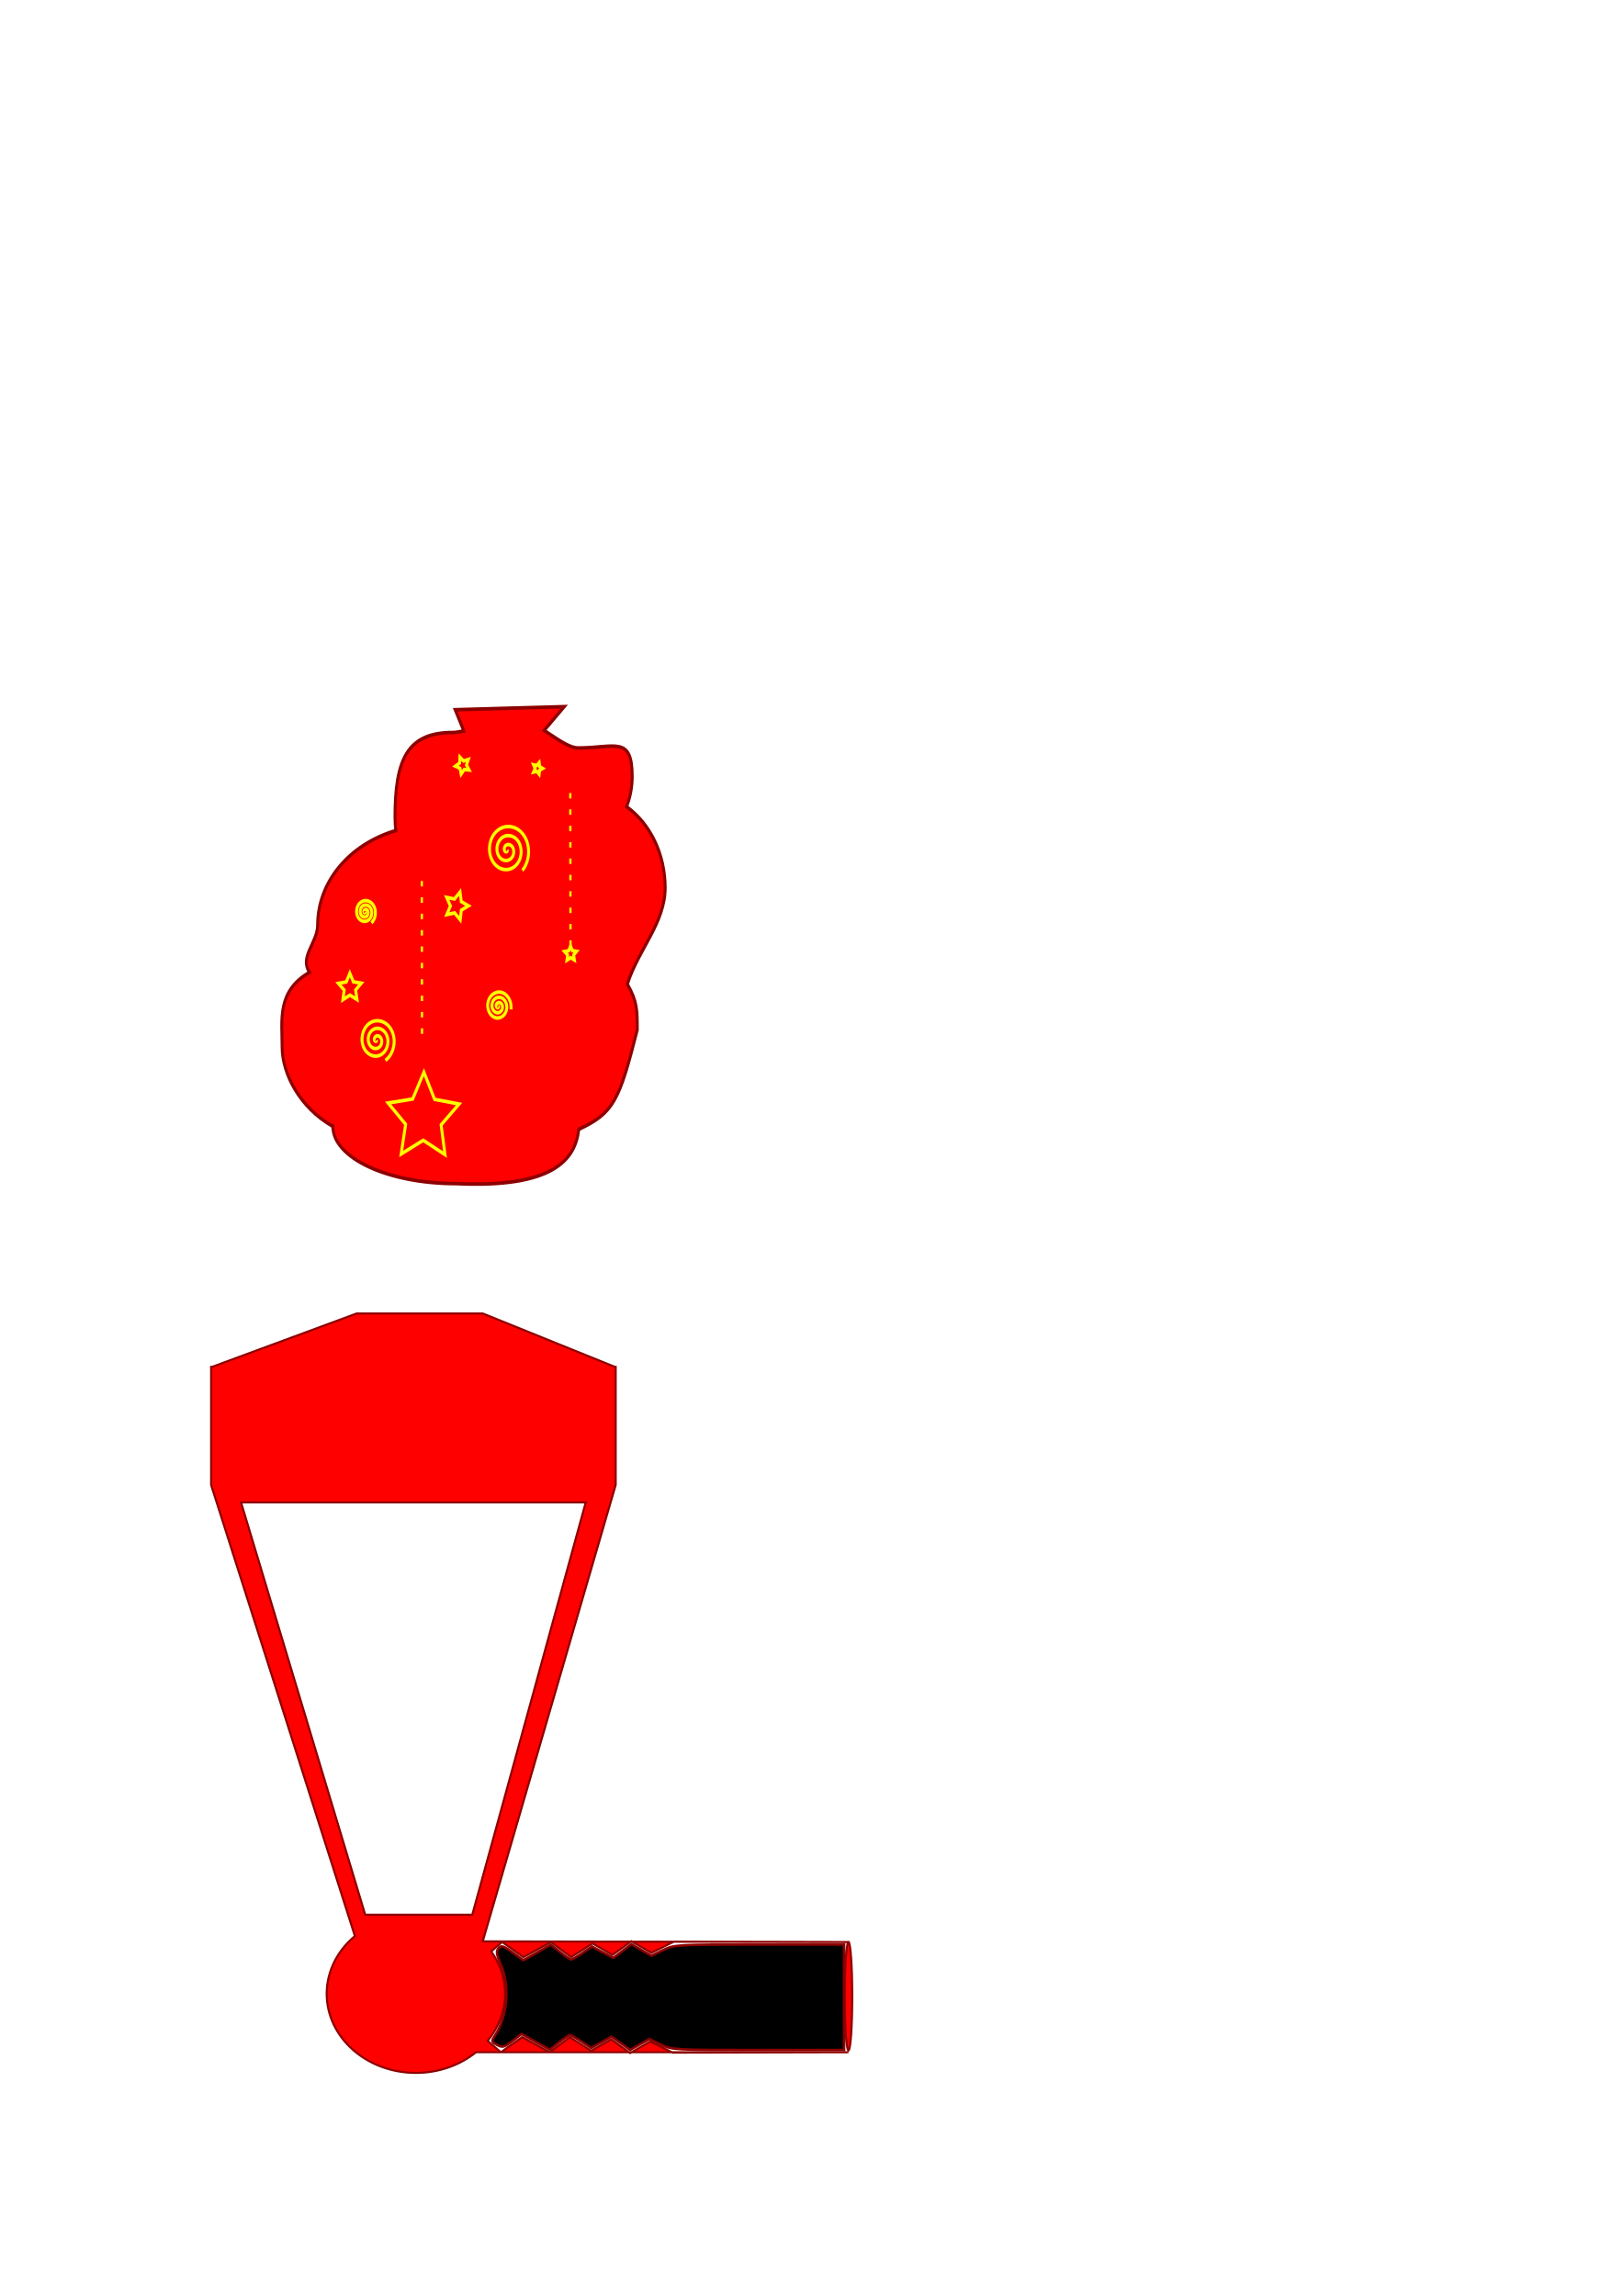
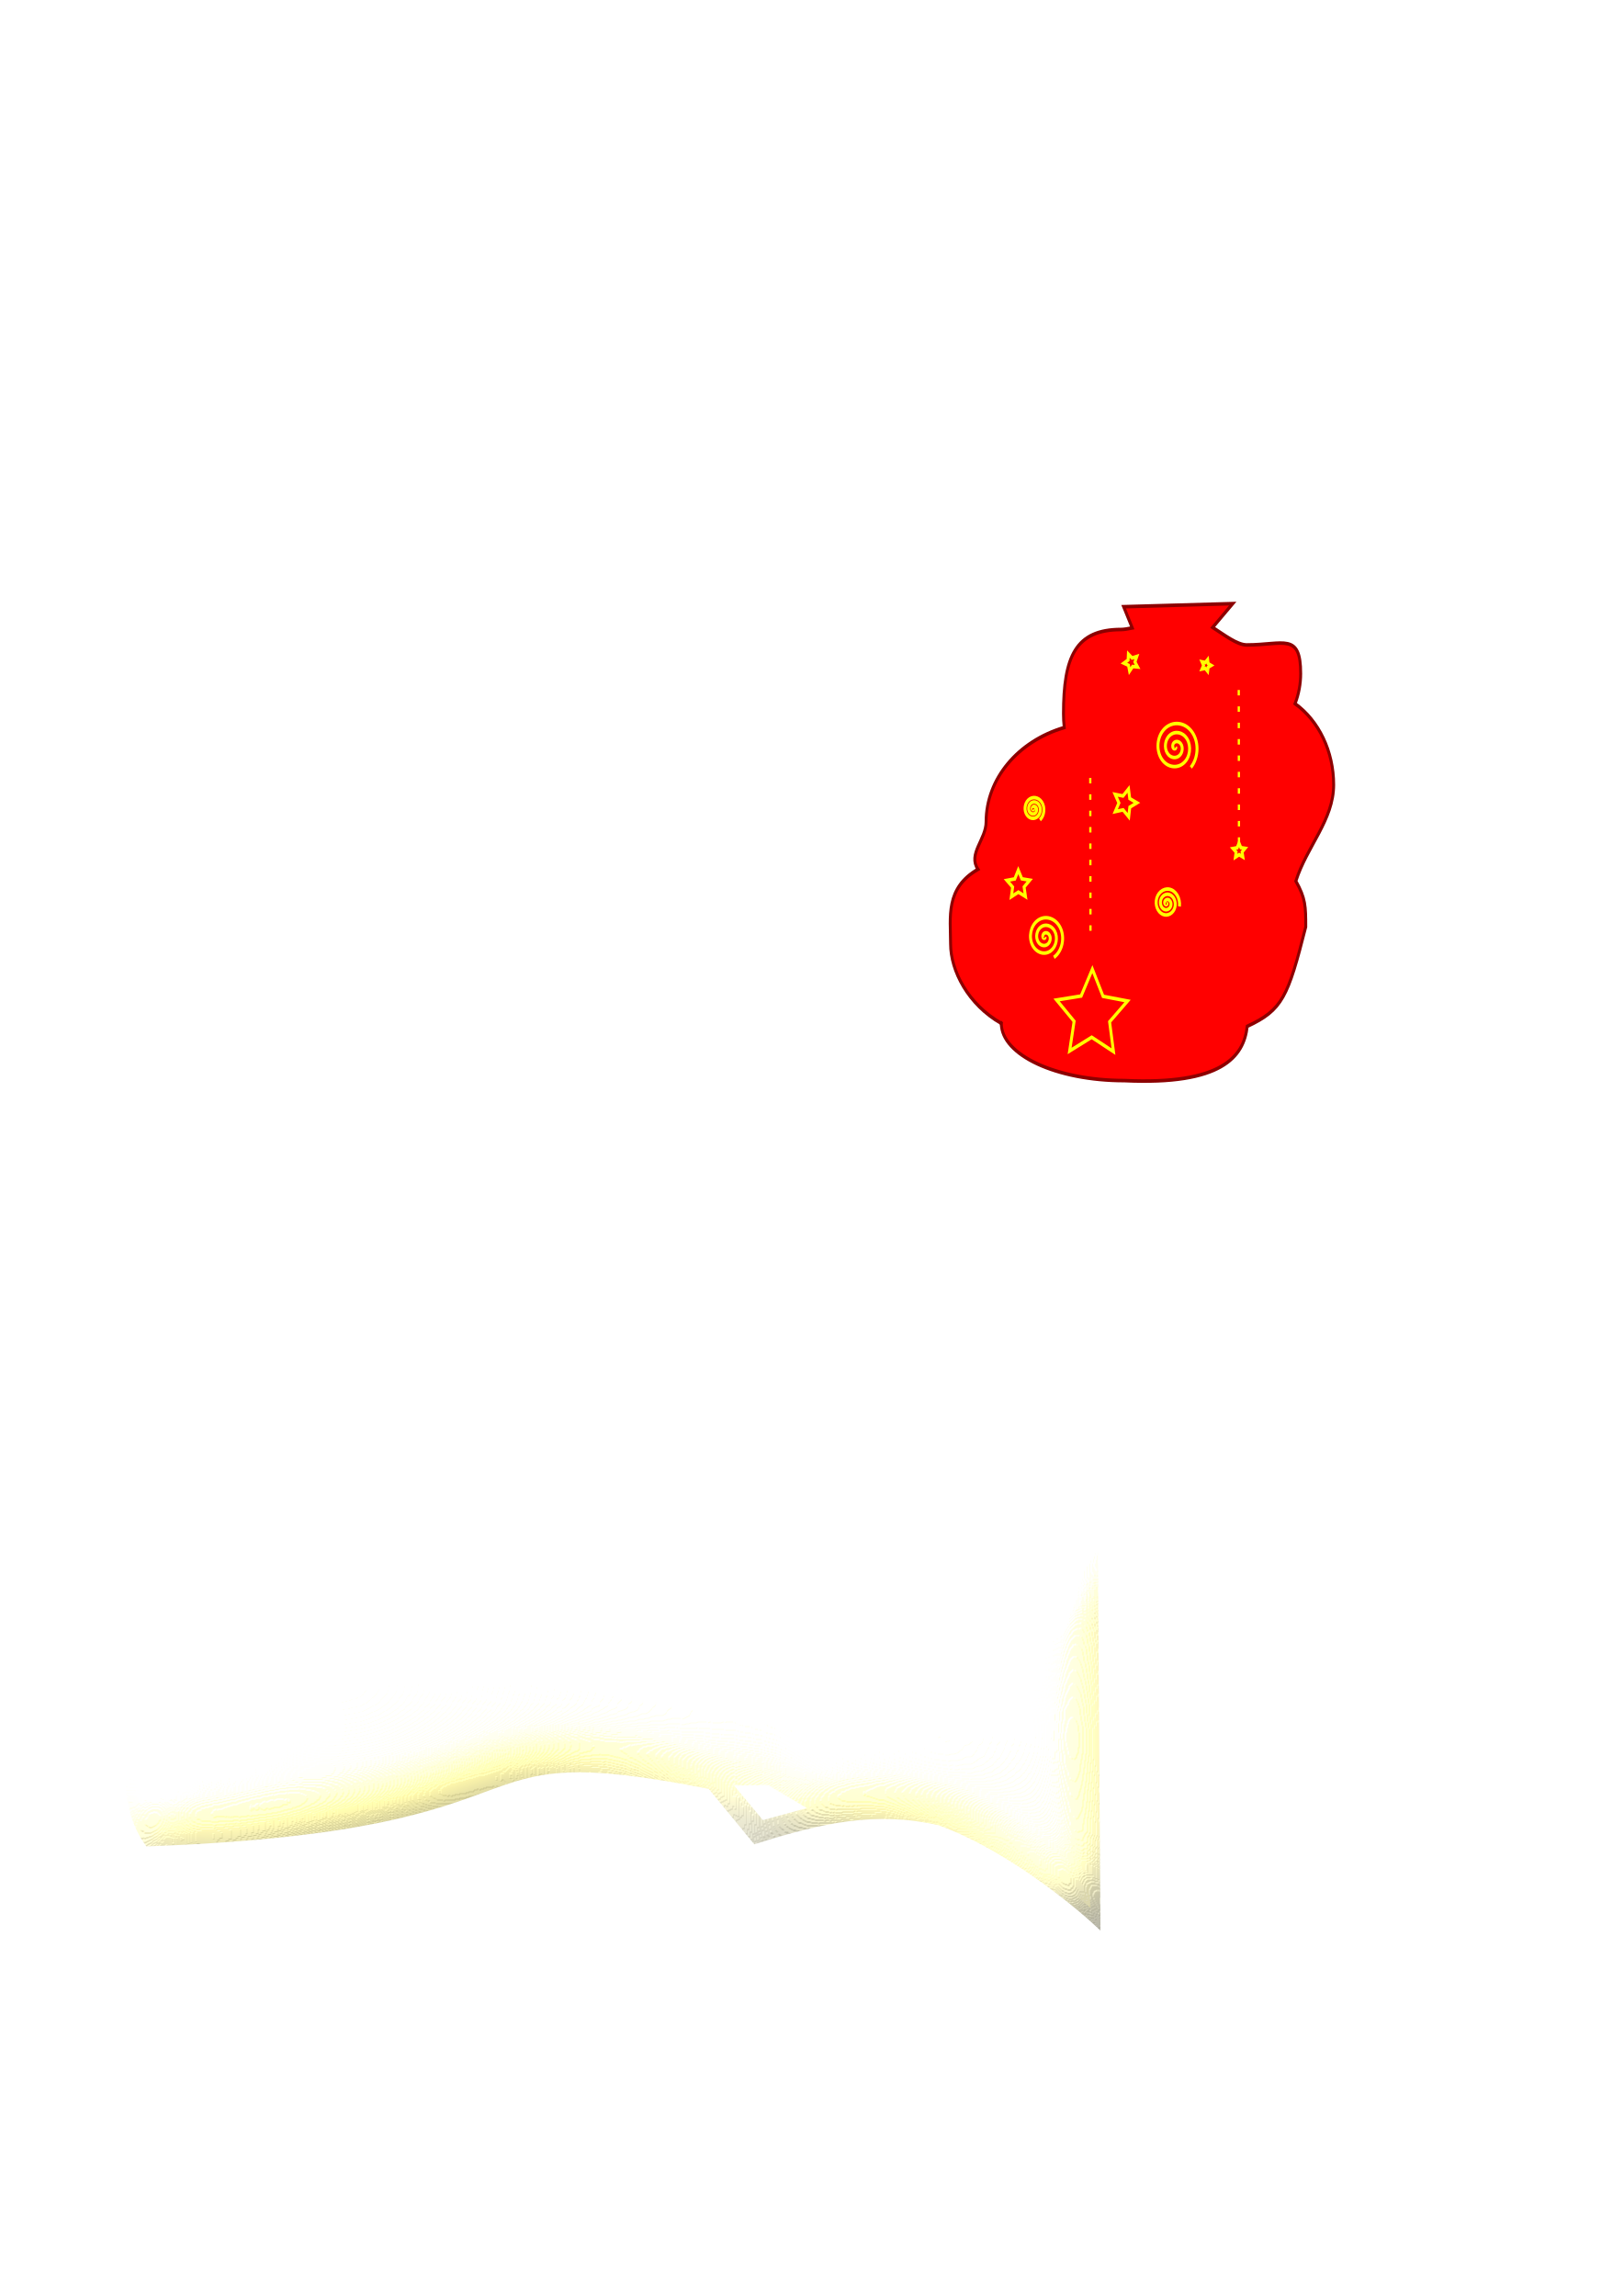
<svg xmlns="http://www.w3.org/2000/svg" width="210mm" height="297mm" viewBox="0 0 210 297" version="1.1" id="svg8">
  <defs id="defs2">
    <filter height="1.5" width="1.5" y="-0.25" x="-0.25" id="filter58" style="color-interpolation-filters:sRGB;">
      <feBlend id="feBlend28" in2="SourceGraphic" result="blend" mode="normal" />
      <feGaussianBlur id="feGaussianBlur30" result="blur1" stdDeviation="3" in="blend" />
      <feColorMatrix id="feColorMatrix32" result="color1" values="1 0 0 0 0 0 1 0 0 0 0 0 1 0 0 0 0 0 50 0" />
      <feComponentTransfer id="feComponentTransfer40" result="component1">
        <feFuncR id="feFuncR34" tableValues="0 0.3 0.3 0.3 0.3 0.6 0.6 0.6 0.6 1 1" type="discrete" />
        <feFuncG id="feFuncG36" tableValues="0 0.3 0.3 0.3 0.3 0.6 0.6 0.6 0.6 1 1" type="discrete" />
        <feFuncB id="feFuncB38" tableValues="0 0.3 0.3 0.3 0.3 0.6 0.6 0.6 0.6 1 1" type="discrete" />
      </feComponentTransfer>
      <feGaussianBlur id="feGaussianBlur42" result="blur2" stdDeviation="3" in="component1" />
      <feColorMatrix id="feColorMatrix44" result="color2" values="1 0 0 0 0 0 1 0 0 0 0 0 1 0 0 0 0 0 50 0" />
      <feComponentTransfer id="feComponentTransfer52" result="component2" in="color2">
        <feFuncR id="feFuncR46" tableValues="0 1 1 1 0 0 0 1 1 1 0 0 0 1 1 1 0 0 0 1" type="table" />
        <feFuncG id="feFuncG48" tableValues="0 1 1 1 0 0 0 1 1 1 0 0 0 1 1 1 0 0 0 1" type="table" />
        <feFuncB id="feFuncB50" tableValues="0 1 1 1 0 0 0 1 1 1 0 0 0 1 1 1 0 0 0 1" type="table" />
      </feComponentTransfer>
      <feComposite id="feComposite54" result="composite1" k2="1" operator="arithmetic" k3="1" in2="blur2" in="component2" />
      <feComposite id="feComposite56" result="fbSourceGraphic" operator="in" in2="SourceGraphic" in="composite1" />
      <feColorMatrix id="feColorMatrix60" values="0 0 0 -1 0 0 0 0 -1 0 0 0 0 -1 0 0 0 0 1 0" in="fbSourceGraphic" result="fbSourceGraphicAlpha" />
      <feBlend in="fbSourceGraphic" result="blend" mode="normal" id="feBlend62" in2="fbSourceGraphicAlpha" />
      <feGaussianBlur result="blur1" stdDeviation="3" in="blend" id="feGaussianBlur64" />
      <feColorMatrix result="color1" values="1 0 0 0 0 0 1 0 0 0 0 0 1 0 0 0 0 0 50 0" id="feColorMatrix66" />
      <feComponentTransfer result="component1" id="feComponentTransfer68">
        <feFuncR tableValues="0 0.3 0.3 0.3 0.3 0.6 0.6 0.6 0.6 1 1" type="discrete" id="feFuncR70" />
        <feFuncG tableValues="0 0.3 0.3 0.3 0.3 0.6 0.6 0.6 0.6 1 1" type="discrete" id="feFuncG72" />
        <feFuncB tableValues="0 0.3 0.3 0.3 0.3 0.6 0.6 0.6 0.6 1 1" type="discrete" id="feFuncB74" />
      </feComponentTransfer>
      <feGaussianBlur result="blur2" stdDeviation="3" in="component1" id="feGaussianBlur76" />
      <feColorMatrix result="color2" values="1 0 0 0 0 0 1 0 0 0 0 0 1 0 0 0 0 0 50 0" id="feColorMatrix78" />
      <feComponentTransfer result="component2" in="color2" id="feComponentTransfer80">
        <feFuncR tableValues="0 1 1 1 0 0 0 1 1 1 0 0 0 1 1 1 0 0 0 1" type="table" id="feFuncR82" />
        <feFuncG tableValues="0 1 1 1 0 0 0 1 1 1 0 0 0 1 1 1 0 0 0 1" type="table" id="feFuncG84" />
        <feFuncB tableValues="0 1 1 1 0 0 0 1 1 1 0 0 0 1 1 1 0 0 0 1" type="table" id="feFuncB86" />
      </feComponentTransfer>
      <feComposite result="composite1" k2="1" operator="arithmetic" k3="1" in="component2" id="feComposite88" in2="blur2" />
      <feComposite result="fbSourceGraphic" operator="in" in="composite1" id="feComposite90" in2="fbSourceGraphic" />
      <feColorMatrix id="feColorMatrix92" values="0 0 0 -1 0 0 0 0 -1 0 0 0 0 -1 0 0 0 0 1 0" in="fbSourceGraphic" result="fbSourceGraphicAlpha" />
      <feFlood in="fbSourceGraphic" flood-opacity="1" flood-color="rgb(253,112,174)" result="result4" id="feFlood94" />
      <feGaussianBlur stdDeviation="15" in="fbSourceGraphicAlpha" result="result1" id="feGaussianBlur96" />
      <feComposite operator="arithmetic" k2="4" k4="-2" result="result3" in="result1" id="feComposite98" in2="result4" />
      <feColorMatrix values="1 0 0 0 0 0 1 0 0 0 0 0 1 0 0 0 0 0 10 -3" result="result2" id="feColorMatrix100" />
      <feComposite result="fbSourceGraphic" in="result4" operator="in" id="feComposite102" in2="result2" />
      <feBlend result="result5" mode="normal" in="fbSourceGraphic" id="feBlend104" in2="fbSourceGraphic" />
    </filter>
+     <filter id="filter1384" style="color-interpolation-filters:sRGB;">
+       <feGaussianBlur id="feGaussianBlur1364" in="SourceGraphic" stdDeviation="8" result="result6" />
+       <feComposite id="feComposite1366" result="result10" operator="xor" in="result6" in2="SourceGraphic" />
+       <feGaussianBlur id="feGaussianBlur1368" stdDeviation="8" result="result2" />
+       <feComposite id="feComposite1370" result="result91" in="result10" operator="atop" in2="SourceGraphic" />
+       <feComposite id="feComposite1372" in2="result91" operator="xor" in="result2" result="result4" />
+       <feGaussianBlur id="feGaussianBlur1374" stdDeviation="4" result="result3" in="result4" />
+       <feSpecularLighting id="feSpecularLighting1378" surfaceScale="18" specularConstant="1.1" specularExponent="5" result="result5">
+         <feDistantLight id="feDistantLight1376" elevation="55" azimuth="235" />
+       </feSpecularLighting>
+       <feComposite id="feComposite1380" k1="0.5" in2="result5" result="result7" operator="arithmetic" k2="0.5" k3="1.1" in="result3" />
+       <feComposite id="feComposite1382" result="result8" in2="SourceGraphic" operator="atop" in="result7" />
+     </filter>
  </defs>
  <g id="layer1">
-     <g transform="matrix(1.427689,0,0,1.738923,-12.82477,-63.2546)" id="g1043">
+     <g transform="matrix(1.427689,0,0,1.738923,73.63088,-76.58047)" id="g1043">
      <rect style="fill:none;stroke:none;stroke-width:0.253;stroke-miterlimit:4;stroke-dasharray:0.506, 1.013;stroke-dashoffset:0" id="rect997" width="42.989" height="42.3" x="29.986" y="85.604" />
      <path id="path113" style="fill:#ff0000;fill-rule:evenodd;stroke:#8c0000;stroke-width:0.265;stroke-miterlimit:4;stroke-dasharray:none;stroke-opacity:1" d="m 60.099,88.942 -9.883,0.229 0.782,1.579 c -0.397,0.066 -0.755,0.117 -1.003,0.117 -4.157,4.8e-5 -5.229,2.043 -5.229,6.263 1.9e-5,0.344 0.023,0.689 0.069,1.03 -4.233,1.024 -7.078,3.844 -7.078,7.014 -6.3e-5,1.323 -1.684,2.392 -0.736,3.532 -2.987,1.411 -2.482,3.553 -2.482,5.546 1.88e-4,1.996 1.578,4.492 4.573,5.906 0.009,-0.043 0.023,-0.076 0.023,0.012 -2.65e-4,2.348 4.99,4.252 11.147,4.252 8.809,0.345 10.83,-1.775 11.132,-4.036 3.205,-1.224 3.692,-2.195 5.301,-7.398 -1.6e-5,-1.534 -0.011,-2.117 -0.896,-3.407 1.01,-2.604 3.424,-4.547 3.424,-7.165 1e-5,-2.464 -1.325,-4.75 -3.497,-6.033 0.336,-0.706 0.509,-1.469 0.509,-2.241 2.6e-5,-3.078 -1.552,-2.126 -4.883,-2.126 -0.868,4.5e-5 -2.02,-0.741 -3.09,-1.305 z M 39.137,120.171 c -0.008,-0.004 -0.015,-0.008 -0.023,-0.012 -0.011,0.052 -0.016,0.118 0.023,0.012 z" />
      <path d="m 54.928,99.629 c 0.069,0.075 -0.067,0.13 -0.124,0.115 -0.156,-0.041 -0.173,-0.244 -0.105,-0.364 0.122,-0.214 0.417,-0.228 0.603,-0.096 0.274,0.194 0.284,0.591 0.086,0.843 -0.264,0.335 -0.767,0.341 -1.082,0.077 -0.397,-0.333 -0.399,-0.943 -0.067,-1.321 0.402,-0.459 1.119,-0.457 1.561,-0.057 0.521,0.47 0.514,1.295 0.048,1.8 -0.539,0.583 -1.472,0.572 -2.04,0.038 -0.645,-0.607 -0.63,-1.648 -0.029,-2.279 0.675,-0.707 1.825,-0.688 2.518,-0.019 0.77,0.743 0.746,2.002 0.01,2.758" style="fill:#ff0000;fill-rule:evenodd;stroke:#ffff00;stroke-width:0.265" id="path144" />
      <path d="m 41.713,109.511 -0.515,0.509 0.128,0.713 -0.643,-0.332 -0.638,0.342 0.117,-0.714 -0.522,-0.501 0.716,-0.11 0.315,-0.652 0.325,0.647 z" style="fill:#ff0000;stroke:#ffff00;stroke-width:0.265" id="path146" />
      <path d="m 49.297,122.267 -1.974,-1.068 -1.999,1.02 0.406,-2.207 -1.588,-1.586 2.225,-0.296 1.017,-2 0.969,2.024 2.217,0.349 -1.626,1.547 z" style="fill:#ff0000;stroke:#ffff00;stroke-width:0.265" id="path148" />
      <path d="m 50.676,104.8 -0.509,-0.515 -0.713,0.128 0.332,-0.643 -0.342,-0.638 0.714,0.117 0.501,-0.522 0.11,0.716 0.652,0.315 -0.647,0.325 z" style="fill:#ff0000;stroke:#ffff00;stroke-width:0.265" id="path150" />
      <path d="m 58.146,93.539 -0.274,0.135 -0.044,0.302 -0.213,-0.219 -0.301,0.052 0.142,-0.27 -0.142,-0.27 0.301,0.052 0.213,-0.219 0.044,0.302 z" style="fill:#ff0000;stroke:#ffff00;stroke-width:0.265" id="path154" />
      <path d="m 51.481,93.654 -0.443,-0.036 -0.281,0.345 -0.102,-0.433 -0.415,-0.161 0.38,-0.231 0.025,-0.444 0.337,0.29 0.43,-0.113 -0.172,0.41 z" style="fill:#ff0000;stroke:#ffff00;stroke-width:0.265" id="path156" />
      <path d="m 61.018,107.788 -0.34,-0.172 -0.335,0.183 0.059,-0.377 -0.277,-0.262 0.377,-0.061 0.164,-0.345 0.174,0.34 0.378,0.049 -0.269,0.27 z" style="fill:#ff0000;stroke:#ffff00;stroke-width:0.265" id="path158" />
      <path d="m 43.092,113.763 c 0.04,0.075 -0.081,0.091 -0.124,0.067 -0.118,-0.066 -0.089,-0.233 -0.01,-0.316 0.143,-0.148 0.384,-0.098 0.508,0.048 0.181,0.214 0.107,0.537 -0.105,0.699 -0.283,0.216 -0.691,0.117 -0.891,-0.163 -0.251,-0.352 -0.127,-0.845 0.22,-1.082 0.42,-0.287 0.999,-0.137 1.274,0.278 0.323,0.488 0.147,1.154 -0.335,1.465 -0.556,0.359 -1.309,0.157 -1.657,-0.393 -0.395,-0.624 -0.167,-1.463 0.45,-1.848 0.692,-0.432 1.618,-0.177 2.04,0.508 0.468,0.76 0.188,1.773 -0.565,2.231" style="fill:none;fill-rule:evenodd;stroke:#ffff00;stroke-width:0.265" id="path160" />
      <path d="m 42.058,104.226 c 0.029,0.04 -0.04,0.059 -0.067,0.048 -0.073,-0.029 -0.069,-0.128 -0.029,-0.182 0.072,-0.096 0.215,-0.085 0.297,-0.01 0.12,0.11 0.101,0.302 -0.01,0.412 -0.148,0.146 -0.391,0.118 -0.527,-0.029 -0.171,-0.185 -0.135,-0.479 0.048,-0.642 0.222,-0.197 0.568,-0.152 0.757,0.067 0.223,0.259 0.17,0.656 -0.086,0.871 -0.295,0.248 -0.745,0.187 -0.986,-0.105 -0.274,-0.332 -0.204,-0.834 0.124,-1.101 0.369,-0.3 0.922,-0.221 1.216,0.144 0.326,0.405 0.239,1.011 -0.163,1.331" style="fill:none;fill-rule:evenodd;stroke:#ffff00;stroke-width:0.265" id="path162" />
      <path style="fill:none;stroke:#ffff00;stroke-width:0.203;stroke-linecap:butt;stroke-linejoin:miter;stroke-miterlimit:4;stroke-dasharray:0.406, 0.812;stroke-dashoffset:0;stroke-opacity:1" d="m 47.194,101.909 0.02,11.389" id="path166" />
      <path id="path991" d="m 60.645,95.365 0.02,11.389" style="fill:none;stroke:#ffff00;stroke-width:0.203;stroke-linecap:butt;stroke-linejoin:miter;stroke-miterlimit:4;stroke-dasharray:0.406, 0.812;stroke-dashoffset:0;stroke-opacity:1" />
      <path d="m 54.124,111.235 c 0.058,0.011 0.013,0.083 -0.019,0.096 -0.087,0.034 -0.164,-0.055 -0.172,-0.134 -0.016,-0.141 0.117,-0.247 0.249,-0.249 0.194,-0.002 0.333,0.179 0.326,0.364 -0.01,0.246 -0.242,0.419 -0.479,0.402 -0.298,-0.021 -0.505,-0.305 -0.479,-0.594 0.032,-0.35 0.367,-0.592 0.709,-0.555 0.402,0.043 0.679,0.43 0.632,0.824 -0.054,0.454 -0.493,0.765 -0.938,0.709 -0.506,-0.065 -0.852,-0.555 -0.785,-1.053 0.075,-0.559 0.618,-0.939 1.168,-0.862 0.611,0.086 1.026,0.681 0.938,1.283" style="fill:none;fill-rule:evenodd;stroke:#ffff00;stroke-width:0.265" id="path993" />
    </g>
-     <path transform="scale(0.2645833)" d="M 174.33 642.156 L 103.646 668.264 L 103.188 668.264 L 103.188 668.434 L 102.807 668.574 L 103.188 668.574 L 103.188 726 L 173.469 946.535 A 43.609 38.695 0 0 0 159.695 974.756 A 43.609 38.695 0 0 0 203.305 1013.453 A 43.609 38.695 0 0 0 232.693 1003.344 L 244.832 1003.344 L 238.361 997.77 A 43.609 38.695 0 0 0 246.914 974.756 A 43.609 38.695 0 0 0 240.137 954.043 L 245.445 949.471 L 255.873 956.869 L 269.369 949.471 L 279.186 956.869 L 289.623 950.17 L 299.414 955.771 L 308.336 949.271 L 235.984 949.137 L 300.965 726 L 300.965 668.574 L 301.346 668.574 L 300.965 668.42 L 300.965 668.264 L 300.578 668.264 L 235.988 642.156 L 174.33 642.156 z M 308.336 949.271 L 308.955 949.271 L 308.609 949.072 L 308.336 949.271 z M 308.955 949.271 L 318.434 954.736 L 329.375 949.311 L 308.955 949.271 z M 329.375 949.311 L 415.373 949.471 L 329.453 949.271 L 329.375 949.311 z M 244.832 1003.344 L 268.756 1003.344 L 255.26 995.943 L 244.832 1003.344 z M 268.756 1003.344 L 307.449 1003.344 L 298.801 997.043 L 289.01 1002.644 L 278.572 995.943 L 268.756 1003.344 z M 307.449 1003.344 L 307.996 1003.742 L 308.688 1003.344 L 307.449 1003.344 z M 308.688 1003.344 L 328.441 1003.344 L 317.82 998.076 L 308.688 1003.344 z M 328.441 1003.344 L 328.84 1003.541 L 414.758 1003.344 L 328.441 1003.344 z M 117.844 734.535 L 286.307 734.535 L 230.85 936.125 L 178.531 936.125 L 117.844 734.535 z M 414.758 949.482 A 1.835 26.502 0 0 0 412.924 975.984 A 1.835 26.502 0 0 0 414.758 1002.486 A 1.835 26.502 0 0 0 416.594 975.984 A 1.835 26.502 0 0 0 414.758 949.482 z " style="fill:#ff0000;stroke:#8c0000;stroke-width:1.002;stroke-miterlimit:4;stroke-dasharray:none;stroke-dashoffset:0;stroke-opacity:1" id="rect1045" />
-     <path transform="scale(0.2645833)" id="path1095" d="m 261.878,998.256 -6.896,-3.82 -4.524,3.45 c -4.04,3.082 -4.84,3.281 -7.487,1.865 -2.806,-1.502 -2.861,-1.742 -1.032,-4.534 6.115,-9.333 7.372,-24.255 2.916,-34.614 -2.163,-5.029 -2.391,-6.595 -1.171,-8.064 1.311,-1.58 2.225,-1.312 6.836,1.999 l 5.323,3.823 6.721,-3.793 6.721,-3.793 4.575,3.636 c 2.516,2 4.923,3.636 5.349,3.636 0.426,0 2.884,-1.434 5.463,-3.186 l 4.689,-3.186 5.236,2.778 5.236,2.778 4.405,-3.36 4.405,-3.36 4.911,2.826 4.911,2.826 5.645,-2.743 c 5.5,-2.672 6.71,-2.743 47.072,-2.742 l 41.427,5.1e-4 v 25.797 25.797 l -42.041,-3e-4 c -40.765,-4e-4 -42.209,-0.082 -47.584,-2.693 l -5.543,-2.693 -4.706,2.645 -4.706,2.645 -4.548,-3.236 -4.548,-3.236 -4.959,2.787 -4.959,2.787 -4.818,-3.189 c -2.65,-1.754 -5.165,-3.189 -5.589,-3.189 -0.424,0 -2.81,1.615 -5.302,3.589 l -4.531,3.589 z" style="fill:#000000;stroke:#8c0000;stroke-width:1.231;stroke-miterlimit:4;stroke-dasharray:none;stroke-dashoffset:0;stroke-opacity:1" />
+     <path d="m 141.334,199.784 c -33.152,38.749 -88.58,-10.575 -110.833,1.3 -8.958,5.1 -18.201,27.223 -11.237,37.088 55.44,-2.095 36.825,-14.538 72.76,-7.369 l 5.757,7.008 c 8.381,-2.638 15.401,-4.238 23.763,-2.355 10.349,3.749 20.115,12.756 20.115,12.756 z m -41.821,30.457 6.524,3.877 -7.606,2.068 -4.876,-5.85 z" style="fill:#ffec2e;fill-opacity:1;stroke:#000000;stroke-width:1.323;stroke-linecap:butt;stroke-linejoin:miter;stroke-miterlimit:4;stroke-dasharray:none;stroke-opacity:1;filter:url(#filter1384)" id="path1119" />
  </g>
</svg>
